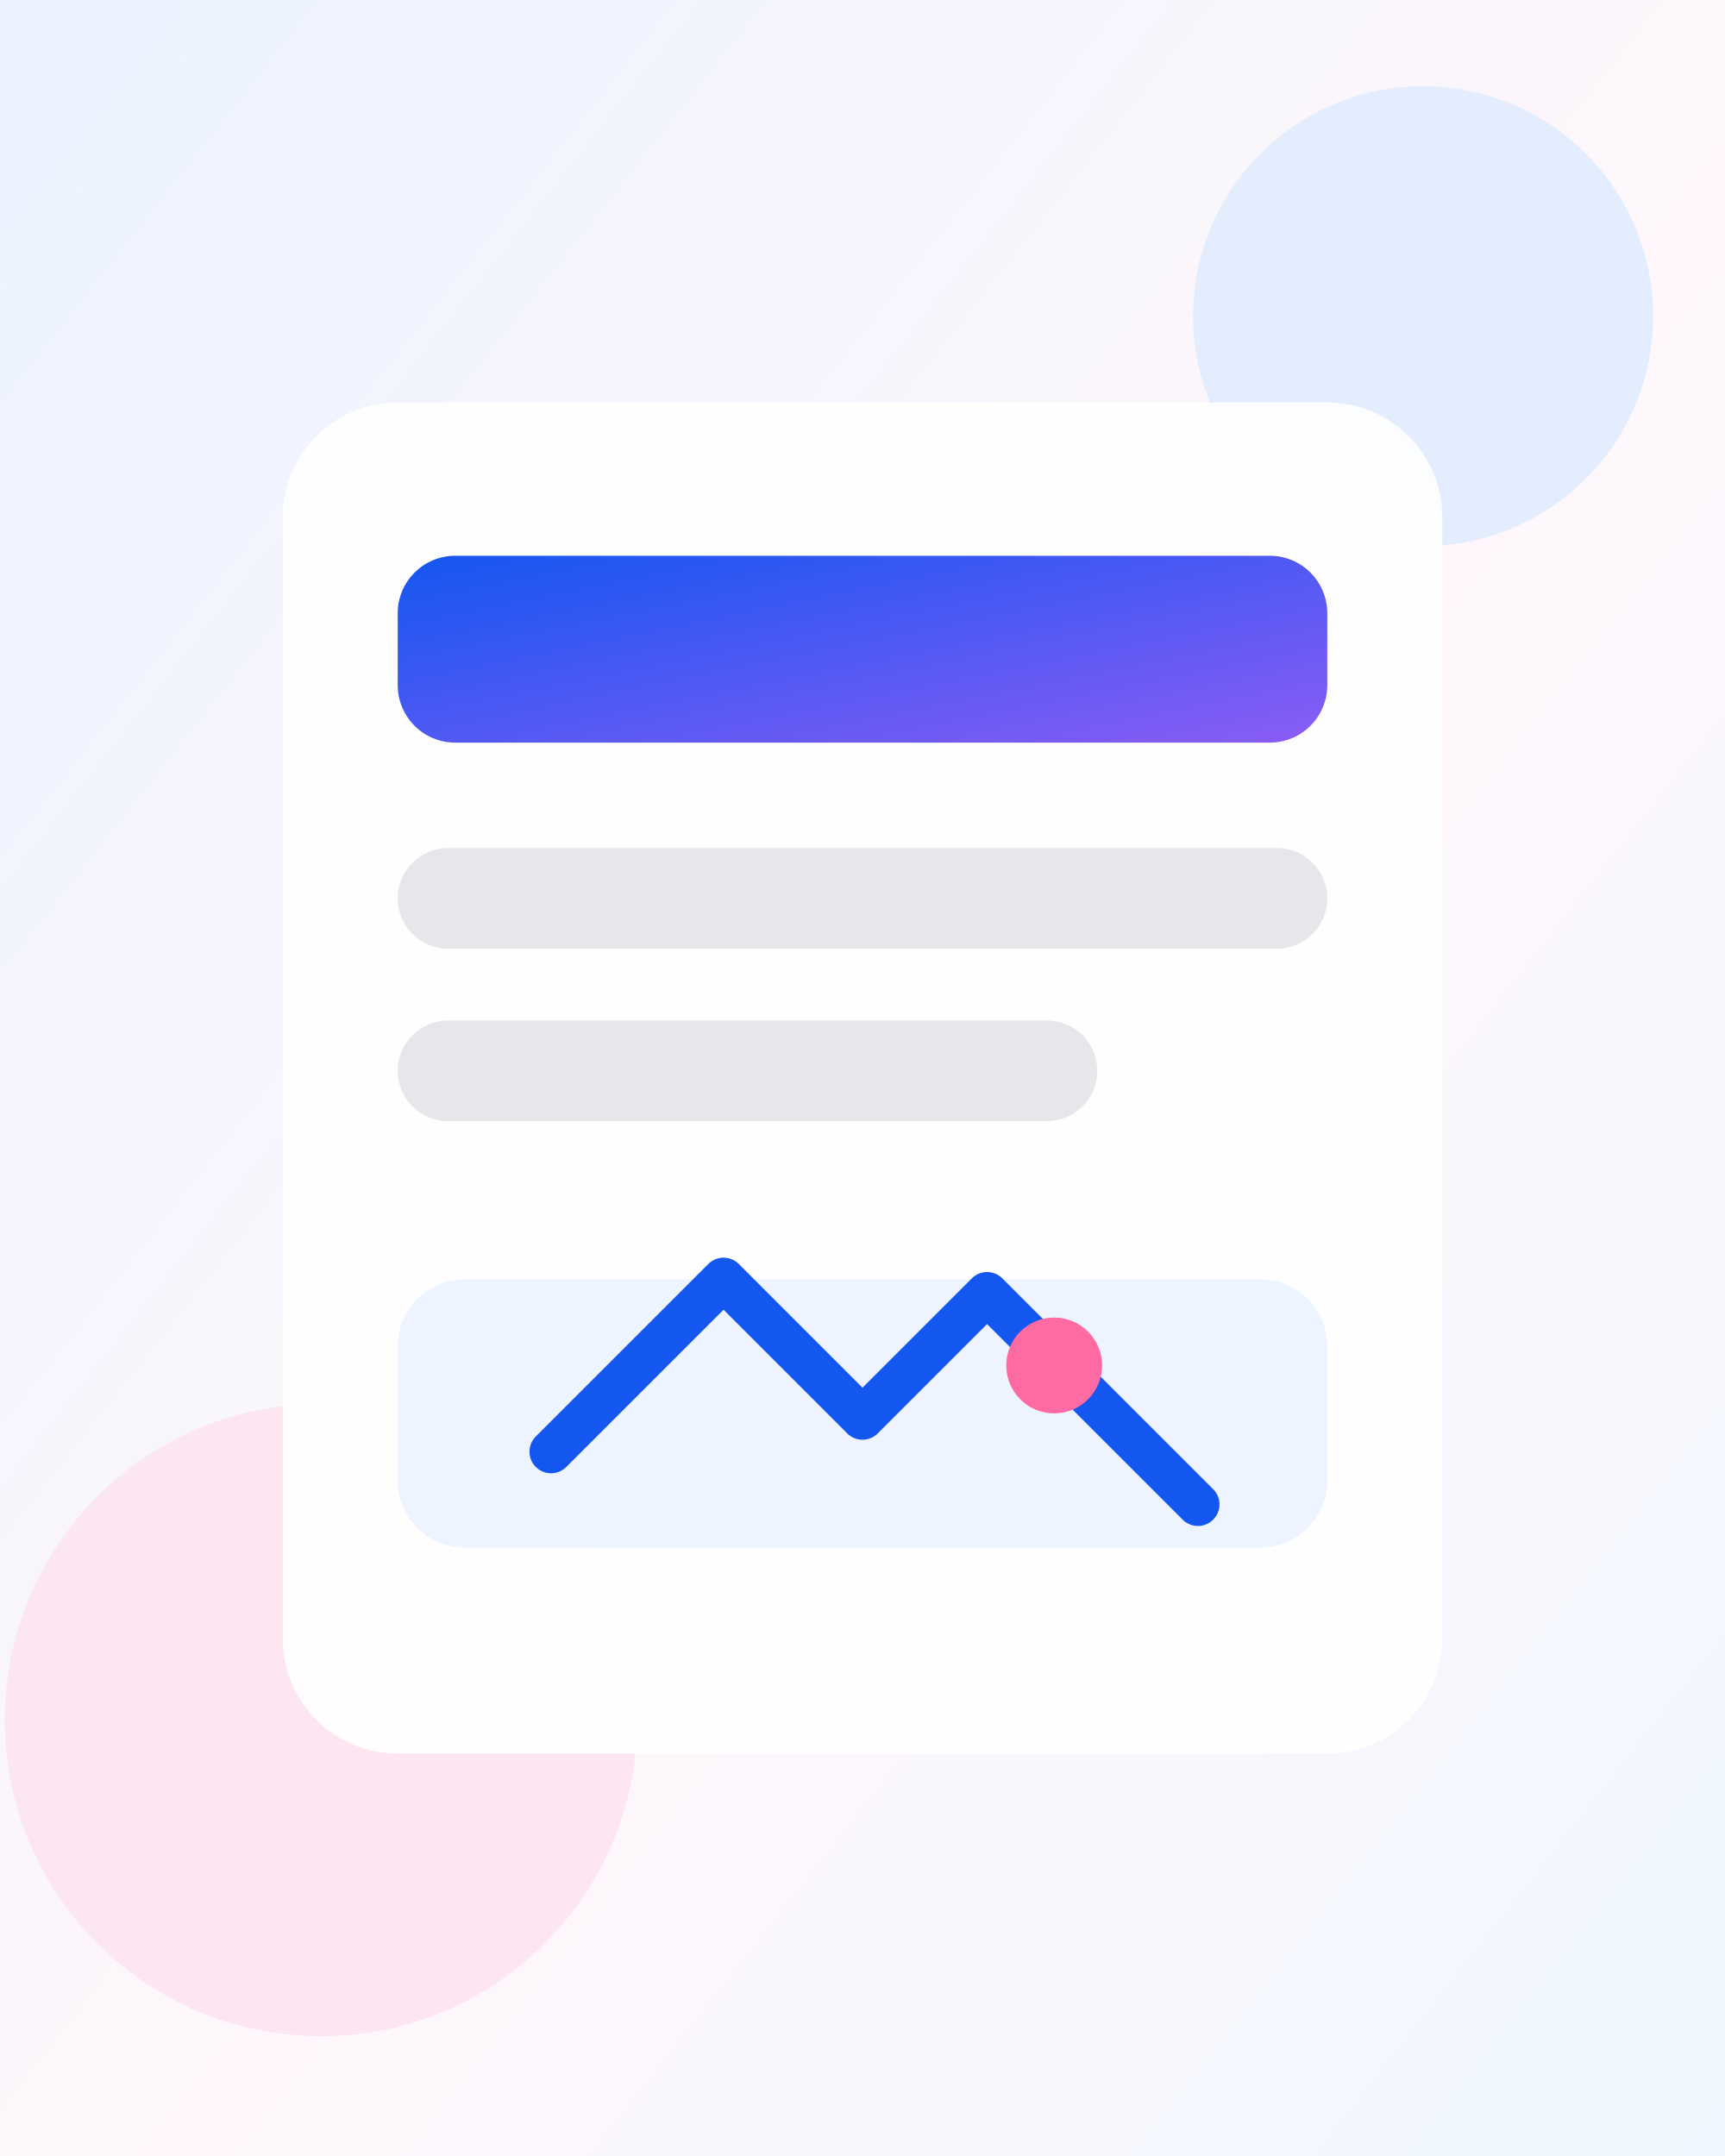
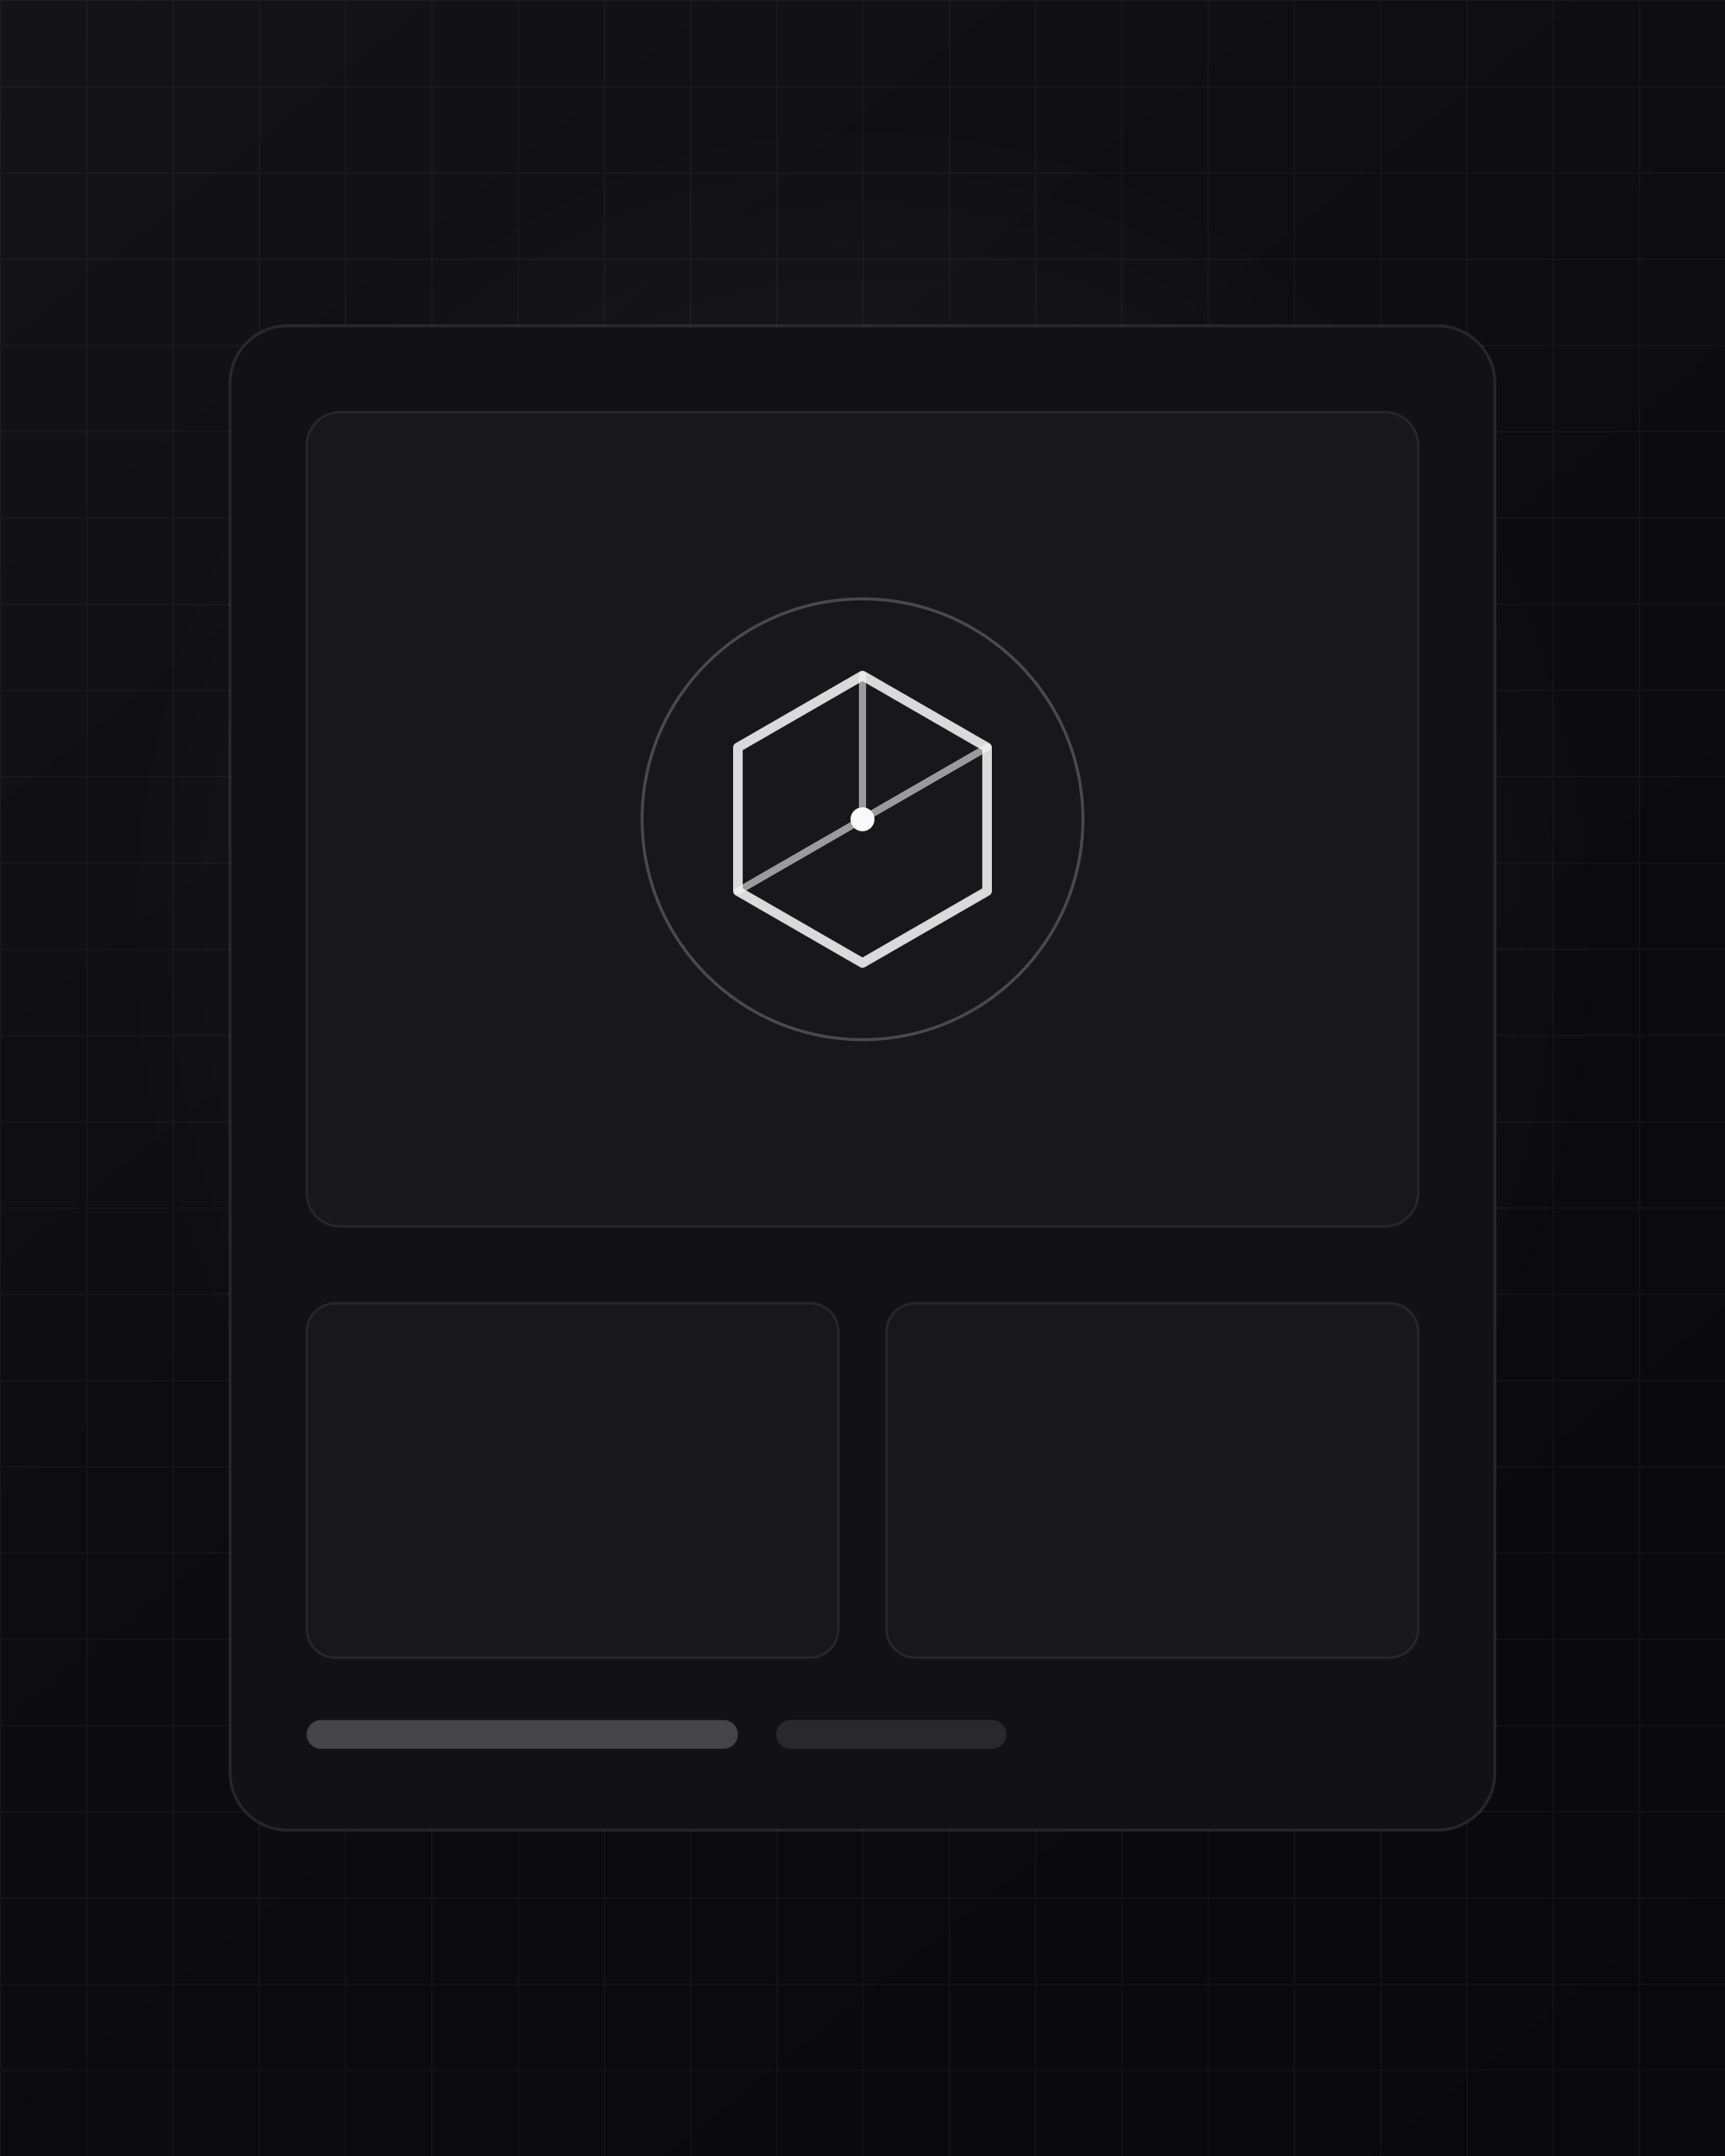
- <svg xmlns="http://www.w3.org/2000/svg" viewBox="0 0 720 900">
+ <svg xmlns="http://www.w3.org/2000/svg" viewBox="0 0 720 900" fill="none">
  <defs>
-     <linearGradient id="bg" x1="0" y1="0" x2="1" y2="1">
-       <stop stop-color="#eaf2ff" />
-       <stop offset=".55" stop-color="#fff7fb" />
-       <stop offset="1" stop-color="#eef7ff" />
+     <linearGradient id="darkroom" x1="0" y1="0" x2="720" y2="900" gradientUnits="userSpaceOnUse">
+       <stop offset="0" stop-color="#141417" />
+       <stop offset="0.52" stop-color="#0C0C0E" />
+       <stop offset="1" stop-color="#09090B" />
    </linearGradient>
-     <linearGradient id="card" x1="0" y1="0" x2="1" y2="1">
-       <stop stop-color="#1456f0" />
-       <stop offset="1" stop-color="#8b5cf6" />
-     </linearGradient>
+     <radialGradient id="spotlight" cx="0" cy="0" r="1" gradientUnits="userSpaceOnUse" gradientTransform="translate(360 390) rotate(90) scale(340 310)">
+       <stop offset="0" stop-color="#FAFAFA" stop-opacity="0.09" />
+       <stop offset="1" stop-color="#FAFAFA" stop-opacity="0" />
+     </radialGradient>
+     <pattern id="grid" width="36" height="36" patternUnits="userSpaceOnUse">
+       <path d="M 36 0 L 0 0 0 36" fill="none" stroke="#FFFFFF" stroke-opacity="0.04" stroke-width="1" />
+     </pattern>
  </defs>
-   <rect width="720" height="900" fill="url(#bg)" />
-   <circle cx="594" cy="132" r="96" fill="#dbeafe" opacity=".75" />
-   <circle cx="134" cy="718" r="132" fill="#fde2ef" opacity=".8" />
-   <rect x="118" y="168" width="484" height="564" rx="48" fill="white" opacity=".9" />
-   <rect x="166" y="232" width="388" height="78" rx="24" fill="url(#card)" />
-   <rect x="166" y="354" width="388" height="42" rx="21" fill="#e5e7eb" />
-   <rect x="166" y="426" width="292" height="42" rx="21" fill="#e5e7eb" />
-   <rect x="166" y="534" width="388" height="112" rx="28" fill="#eef4ff" />
-   <path d="M230 606l72-72 58 58 52-52 88 88" fill="none" stroke="#1456f0" stroke-width="18" stroke-linecap="round" stroke-linejoin="round" />
-   <circle cx="440" cy="570" r="20" fill="#ff6aa2" />
+   <rect width="720" height="900" fill="url(#darkroom)" />
+   <rect width="720" height="900" fill="url(#grid)" />
+   <rect width="720" height="900" fill="url(#spotlight)" />
+   <rect x="96" y="136" width="528" height="628" rx="24" fill="#121215" stroke="#FFFFFF" stroke-opacity="0.1" stroke-width="1.2" />
+   <rect x="128" y="172" width="464" height="340" rx="14" fill="#18181B" stroke="#FFFFFF" stroke-opacity="0.08" />
+   <circle cx="360" cy="342" r="92" stroke="#FAFAFA" stroke-opacity="0.22" stroke-width="1.25" />
+   <path d="M360 282L412 312V372L360 402L308 372V312L360 282Z" stroke="#FAFAFA" stroke-opacity="0.86" stroke-width="4" stroke-linejoin="round" />
+   <path d="M360 282V342M360 342L412 312M360 342L308 372" stroke="#FAFAFA" stroke-opacity="0.58" stroke-width="3" stroke-linecap="round" stroke-linejoin="round" />
+   <circle cx="360" cy="342" r="5" fill="#FAFAFA" />
+   <rect x="128" y="544" width="222" height="148" rx="12" fill="#18181B" stroke="#FFFFFF" stroke-opacity="0.08" />
+   <rect x="370" y="544" width="222" height="148" rx="12" fill="#18181B" stroke="#FFFFFF" stroke-opacity="0.08" />
+   <rect x="128" y="718" width="180" height="12" rx="6" fill="#FAFAFA" fill-opacity="0.22" />
+   <rect x="324" y="718" width="96" height="12" rx="6" fill="#FAFAFA" fill-opacity="0.1" />
</svg>
